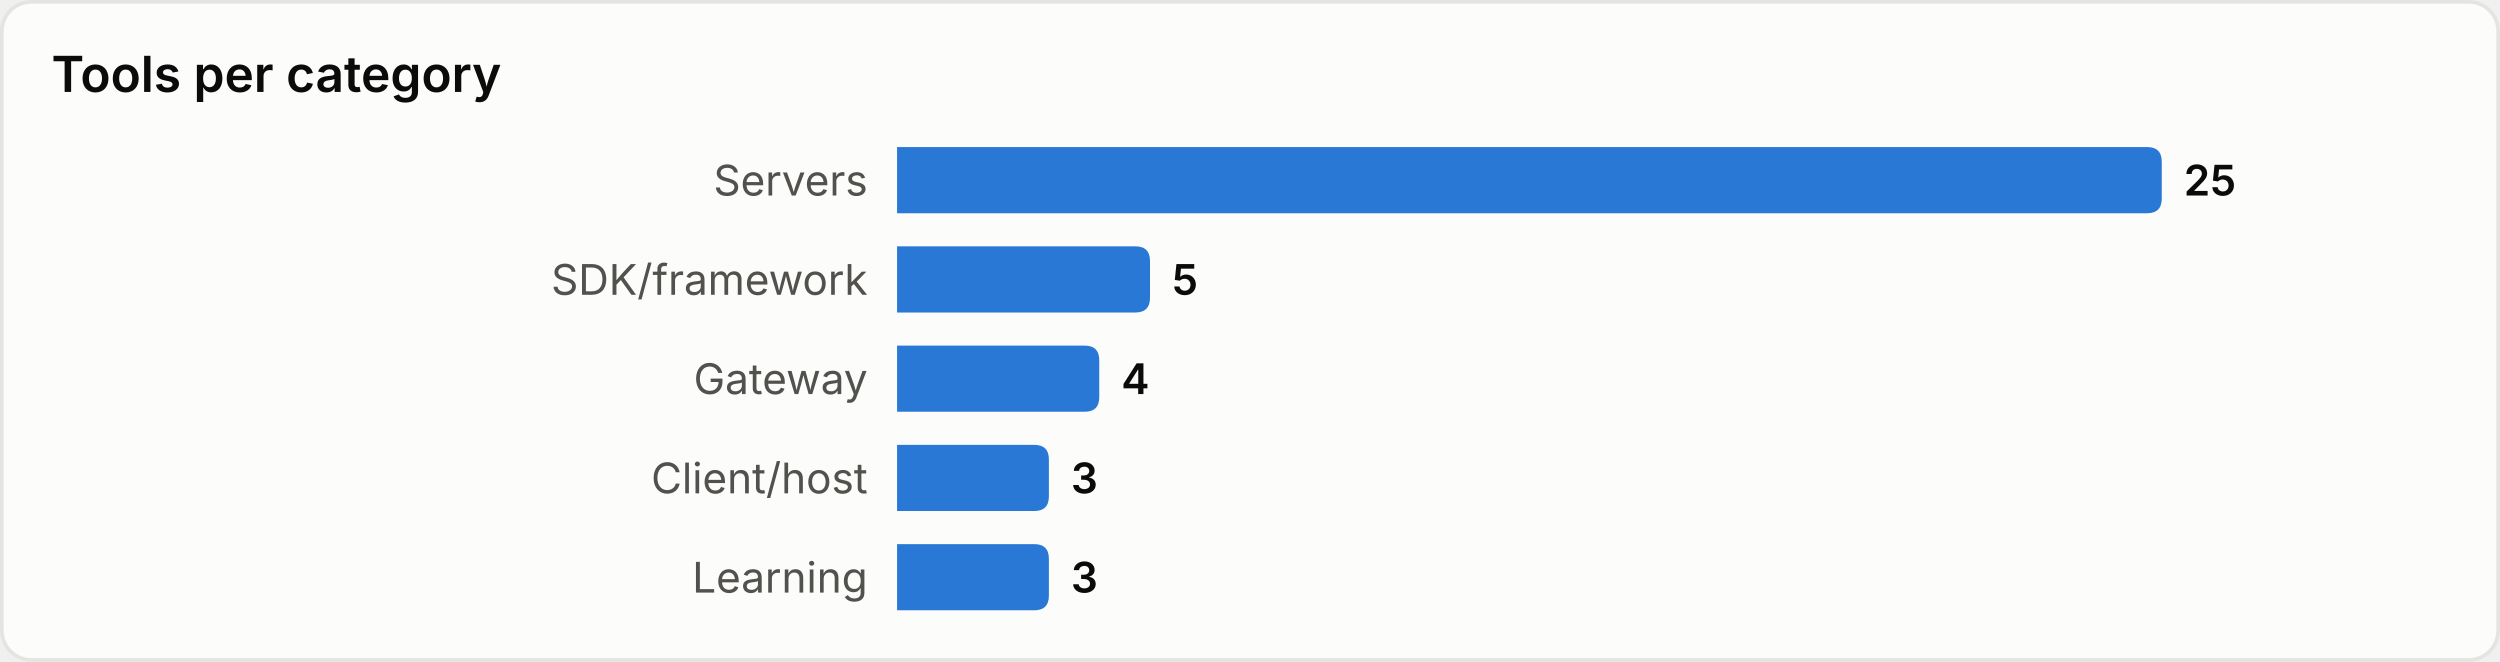
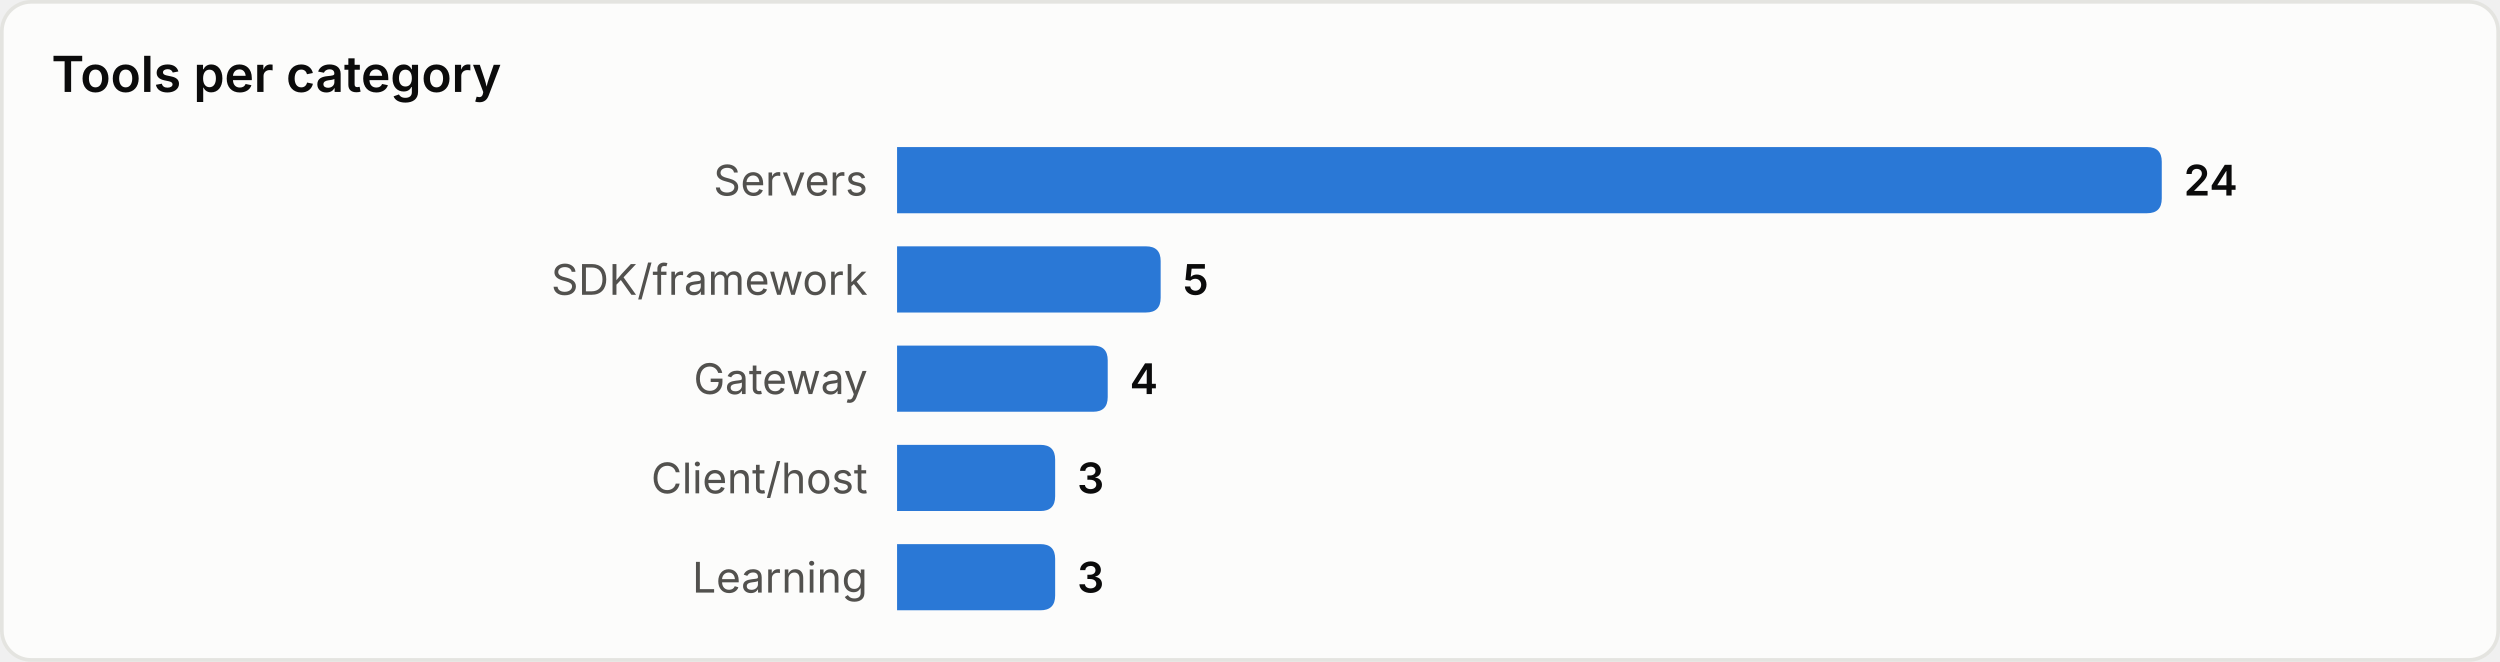
<svg xmlns="http://www.w3.org/2000/svg" width="680" height="180" viewBox="0 0 680 180" role="img" aria-label="Tools per category">
  <style>
text{font-family:system-ui,-apple-system,'Segoe UI',sans-serif}
.srf{fill:#fcfcfb;stroke:#e4e4e0}.ttl{fill:#0b0b0b;font-size:13.5px;font-weight:600}
.lbl{fill:#52514e;font-size:11.5px}.val{fill:#0b0b0b;font-size:11.5px;font-weight:600}
.bar{fill:#2a78d6}
@media(prefers-color-scheme:dark){
.srf{fill:#1a1a19;stroke:#33332f}.ttl{fill:#ffffff}
.lbl{fill:#c3c2b7}.val{fill:#ffffff}.bar{fill:#3987e5}
}
</style>
  <rect x="0.5" y="0.5" width="679" height="179" rx="8" class="srf" />
  <text x="14" y="25" class="ttl">Tools per category</text>
  <text x="236" y="49.0" class="lbl" text-anchor="end" dominant-baseline="central">Servers</text>
  <path d="M244,40 h340.0 q4,0 4,4 v10 q0,4 -4,4 h-340.0 z" class="bar" />
-   <text x="594.0" y="49.0" class="val" dominant-baseline="central">25</text>
+   <text x="594.0" y="49.0" class="val" dominant-baseline="central">24</text>
  <text x="236" y="76.0" class="lbl" text-anchor="end" dominant-baseline="central">SDK/framework</text>
-   <path d="M244,67 h64.8 q4,0 4,4 v10 q0,4 -4,4 h-64.8 z" class="bar" />
-   <text x="318.8" y="76.0" class="val" dominant-baseline="central">5</text>
+   <path d="M244,67 h67.7 q4,0 4,4 v10 q0,4 -4,4 h-67.7 z" class="bar" />
+   <text x="321.7" y="76.0" class="val" dominant-baseline="central">5</text>
  <text x="236" y="103.0" class="lbl" text-anchor="end" dominant-baseline="central">Gateway</text>
-   <path d="M244,94 h51.0 q4,0 4,4 v10 q0,4 -4,4 h-51.0 z" class="bar" />
-   <text x="305.0" y="103.0" class="val" dominant-baseline="central">4</text>
+   <path d="M244,94 h53.3 q4,0 4,4 v10 q0,4 -4,4 h-53.3 z" class="bar" />
+   <text x="307.3" y="103.0" class="val" dominant-baseline="central">4</text>
  <text x="236" y="130.0" class="lbl" text-anchor="end" dominant-baseline="central">Client/host</text>
-   <path d="M244,121 h37.3 q4,0 4,4 v10 q0,4 -4,4 h-37.3 z" class="bar" />
-   <text x="291.3" y="130.0" class="val" dominant-baseline="central">3</text>
+   <path d="M244,121 h39.0 q4,0 4,4 v10 q0,4 -4,4 h-39.0 z" class="bar" />
+   <text x="293.0" y="130.0" class="val" dominant-baseline="central">3</text>
  <text x="236" y="157.0" class="lbl" text-anchor="end" dominant-baseline="central">Learning</text>
-   <path d="M244,148 h37.3 q4,0 4,4 v10 q0,4 -4,4 h-37.3 z" class="bar" />
-   <text x="291.3" y="157.0" class="val" dominant-baseline="central">3</text>
+   <path d="M244,148 h39.0 q4,0 4,4 v10 q0,4 -4,4 h-39.0 z" class="bar" />
+   <text x="293.0" y="157.0" class="val" dominant-baseline="central">3</text>
</svg>
